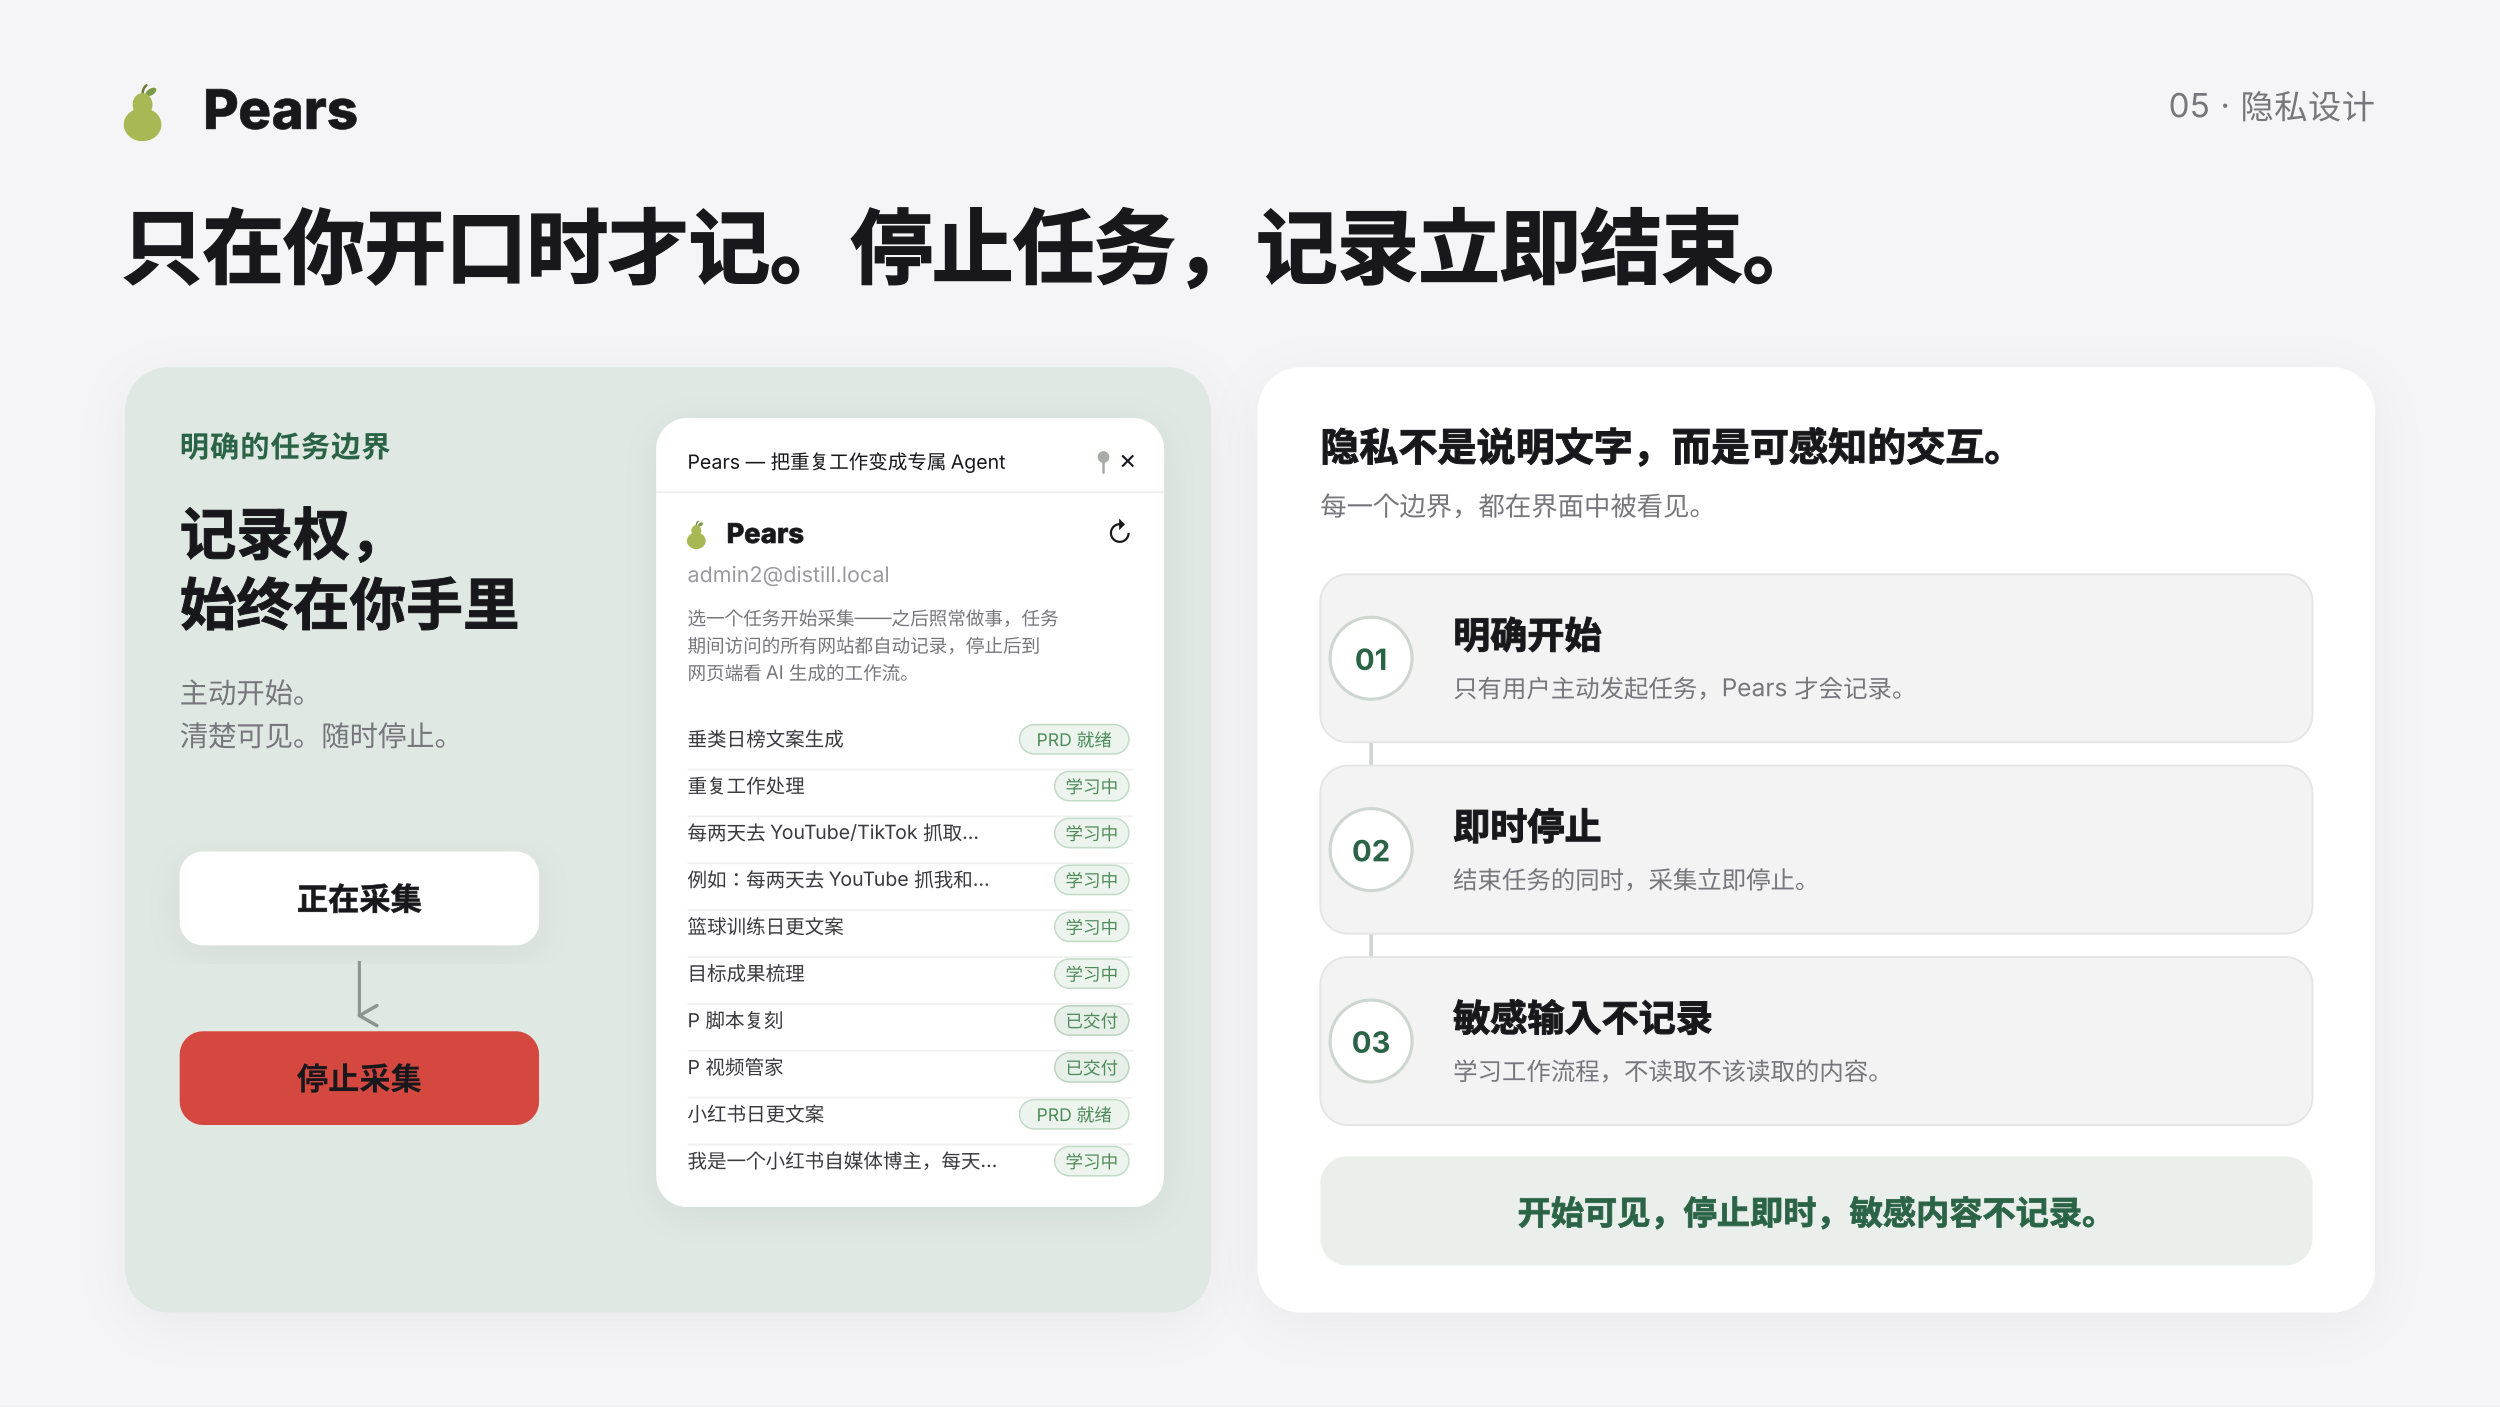
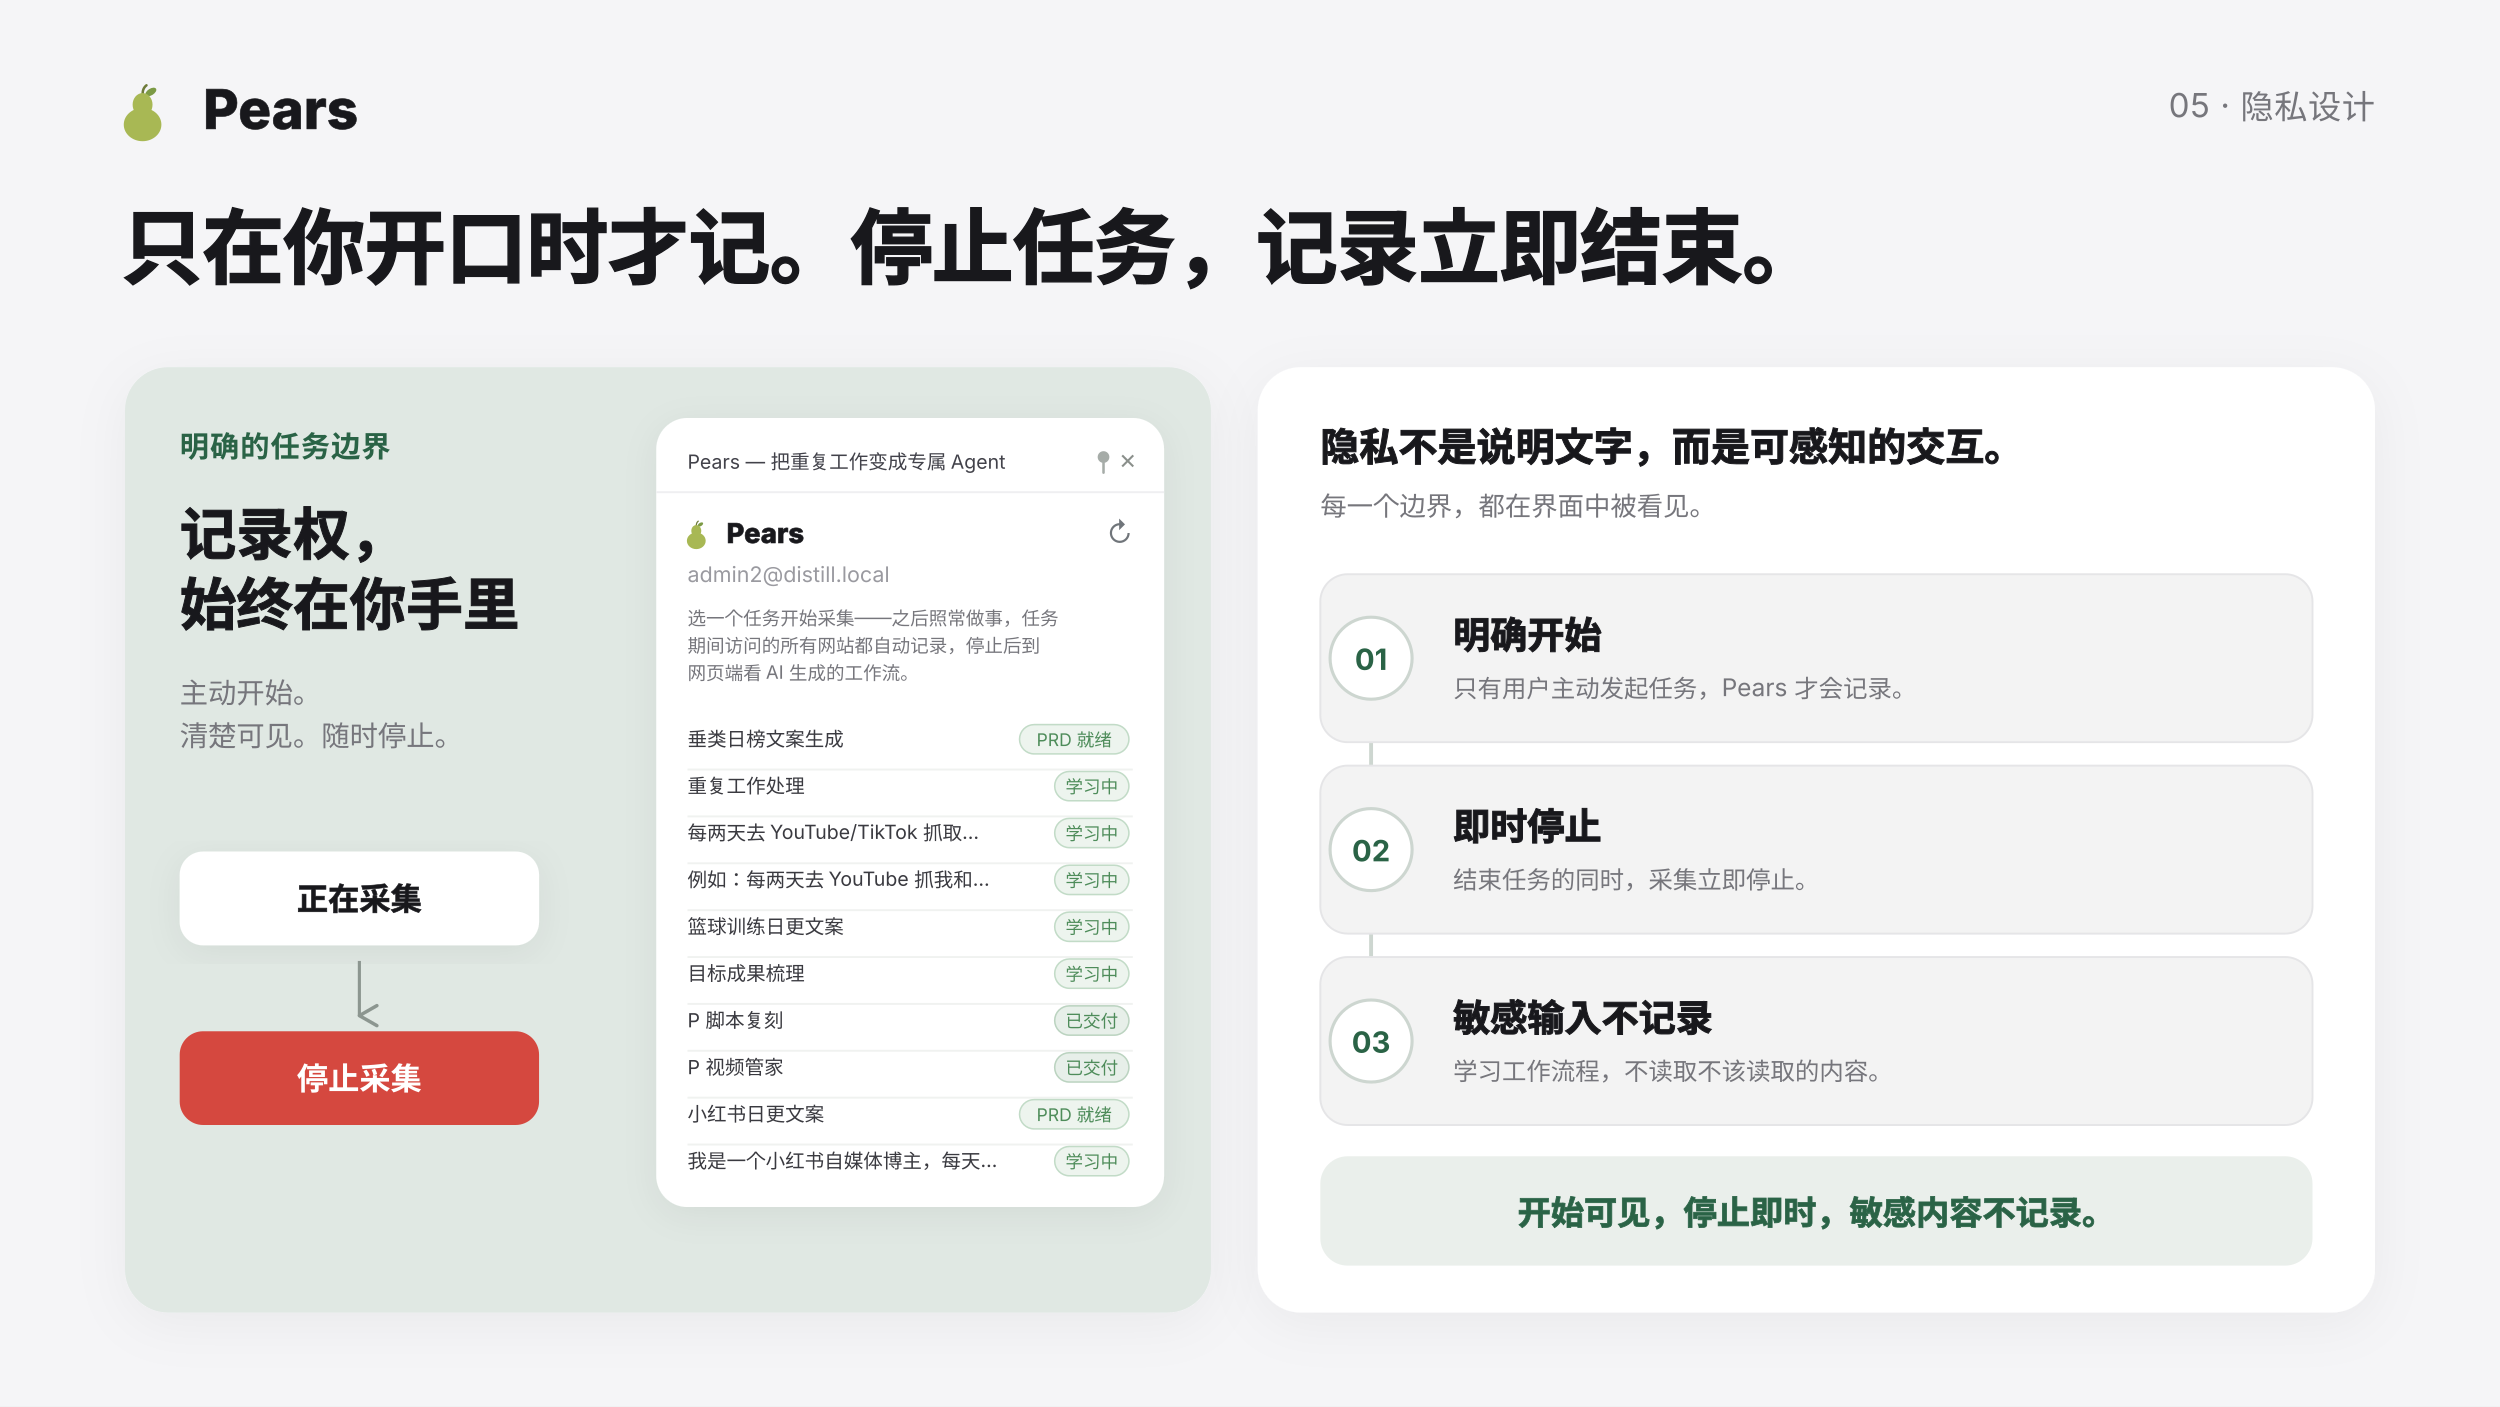
- <svg xmlns="http://www.w3.org/2000/svg" viewBox="0 0 1280 720" font-family="-apple-system, 'PingFang SC', 'Hiragino Sans GB', 'Microsoft YaHei', sans-serif">
+ <svg xmlns="http://www.w3.org/2000/svg" viewBox="0 0 1280 720" fill="#18181C" font-family="-apple-system, 'PingFang SC', 'Hiragino Sans GB', 'Microsoft YaHei', sans-serif">
  <defs>
    <filter id="soft" x="-20%" y="-20%" width="140%" height="140%">
      <feDropShadow dx="0" dy="6" stdDeviation="14" flood-color="#1a2a1e" flood-opacity="0.05" />
    </filter>
    <filter id="soft2" x="-20%" y="-20%" width="140%" height="140%">
      <feDropShadow dx="0" dy="4" stdDeviation="9" flood-color="#16161a" flood-opacity="0.06" />
    </filter>
    <marker id="dn" viewBox="0 0 10 10" refX="5" refY="8" markerWidth="8" markerHeight="8" orient="auto">
      <path d="M1,1 L5,8 L9,1" fill="none" stroke="#8C9690" stroke-width="1.4" stroke-linecap="round" stroke-linejoin="round" />
    </marker>
    <style>
-       text{ fill:#18181C; }
      .h1{ font-weight:800; stroke:#18181C; stroke-width:0.7; }
      .h2{ font-weight:800; stroke:#18181C; stroke-width:0.5; }
      .b { font-weight:800; stroke:#18181C; stroke-width:0.3; }
      .acc{ fill:#2A6346; }
      .accb{ fill:#2A6346; font-weight:800; stroke:#2A6346; stroke-width:0.4; }
      .gray{ fill:#76767C; }
      .faint{ fill:#9A9AA0; }
      .item{ fill:#3A3A40; }
      .tag{ fill:#4E8C5A; }
    </style>
    <symbol id="pear" viewBox="0 0 100 120">
      <ellipse cx="65" cy="25" rx="11" ry="6" fill="#7C9A45" transform="rotate(-32 65 25)" />
      <path d="M50,30 C50,22 52,17 57,13" fill="none" stroke="#6E7B3A" stroke-width="4.6" stroke-linecap="round" />
      <ellipse cx="50" cy="48" rx="18" ry="21" fill="#A8B854" />
      <ellipse cx="50" cy="84" rx="34" ry="30" fill="#A8B854" />
    </symbol>
  </defs>
  <rect width="1280" height="720" fill="#F5F5F7" />
  <use href="#pear" x="58" y="40" width="30" height="34" />
  <text x="104" y="66" font-size="28" class="b">Pears</text>
  <text x="1216" y="60" font-size="17" class="gray" text-anchor="end" letter-spacing="0.3">05 · 隐私设计</text>
  <text x="62" y="142" font-size="42" class="h1" letter-spacing="-0.5">只在你开口时才记。停止任务，记录立即结束。</text>
  <rect x="64" y="188" width="556" height="484" rx="22" fill="#E0E8E3" filter="url(#soft)" />
  <text x="92" y="234" font-size="15" class="acc" font-weight="600" letter-spacing="0.5">明确的任务边界</text>
  <text x="92" y="284" font-size="29" class="h2">记录权，</text>
  <text x="92" y="320" font-size="29" class="h2">始终在你手里</text>
  <text x="92" y="360" font-size="14.5" class="gray">主动开始。</text>
  <text x="92" y="382" font-size="14.5" class="gray">清楚可见。随时停止。</text>
  <rect x="92" y="436" width="184" height="48" rx="12" fill="#FFFFFF" filter="url(#soft2)" />
  <text x="184" y="466" font-size="16" class="b" text-anchor="middle">正在采集</text>
  <line x1="184" y1="492" x2="184" y2="520" stroke="#8C9690" stroke-width="1.6" marker-end="url(#dn)" />
  <rect x="92" y="528" width="184" height="48" rx="12" fill="#D5483F" />
  <text x="184" y="558" font-size="16" font-weight="700" fill="#FFFFFF" text-anchor="middle">停止采集</text>
  <rect x="336" y="214" width="260" height="404" rx="16" fill="#FFFFFF" filter="url(#soft2)" />
  <text x="352" y="240" font-size="10" fill="#42424A">Pears — 把重复工作变成专属 Agent</text>
  <g stroke="#A6ACA8" stroke-width="1.3" fill="none" stroke-linecap="round">
    <circle cx="565" cy="234" r="3" fill="#A6ACA8" stroke="none" />
    <line x1="565" y1="237" x2="565" y2="242" />
  </g>
  <text x="582" y="240" font-size="11" fill="#8A8F8B" text-anchor="end">✕</text>
  <line x1="336" y1="252" x2="596" y2="252" stroke="#EFEFF1" stroke-width="1" />
  <use href="#pear" x="349" y="265" width="15" height="17" />
  <text x="372" y="278" font-size="14" class="b">Pears</text>
  <text x="580" y="278" font-size="14" fill="#70757A" text-anchor="end">↻</text>
  <text x="352" y="298" font-size="11" class="faint">admin2@distill.local</text>
  <text x="352" y="320" font-size="9.5" class="gray">选一个任务开始采集——之后照常做事，任务</text>
  <text x="352" y="334" font-size="9.5" class="gray">期间访问的所有网站都自动记录，停止后到</text>
  <text x="352" y="348" font-size="9.5" class="gray">网页端看 AI 生成的工作流。</text>
  <g font-size="10">
    <text x="352" y="382" class="item">垂类日榜文案生成</text>
    <rect x="522" y="371" width="56" height="15" rx="7.5" fill="#EDF4EE" stroke="#C2DBC7" stroke-width="0.8" />
    <text x="550" y="382" font-size="9" class="tag" text-anchor="middle">PRD 就绪</text>
    <line x1="352" y1="394" x2="580" y2="394" stroke="#F0F2F0" stroke-width="1" />
    <text x="352" y="406" class="item">重复工作处理</text>
    <rect x="540" y="395" width="38" height="15" rx="7.5" fill="#EDF4EE" stroke="#C2DBC7" stroke-width="0.8" />
    <text x="559" y="406" font-size="9" class="tag" text-anchor="middle">学习中</text>
    <line x1="352" y1="418" x2="580" y2="418" stroke="#F0F2F0" stroke-width="1" />
    <text x="352" y="430" class="item">每两天去 YouTube/TikTok 抓取…</text>
    <rect x="540" y="419" width="38" height="15" rx="7.5" fill="#EDF4EE" stroke="#C2DBC7" stroke-width="0.8" />
    <text x="559" y="430" font-size="9" class="tag" text-anchor="middle">学习中</text>
    <line x1="352" y1="442" x2="580" y2="442" stroke="#F0F2F0" stroke-width="1" />
    <text x="352" y="454" class="item">例如：每两天去 YouTube 抓我和…</text>
    <rect x="540" y="443" width="38" height="15" rx="7.5" fill="#EDF4EE" stroke="#C2DBC7" stroke-width="0.8" />
    <text x="559" y="454" font-size="9" class="tag" text-anchor="middle">学习中</text>
    <line x1="352" y1="466" x2="580" y2="466" stroke="#F0F2F0" stroke-width="1" />
    <text x="352" y="478" class="item">篮球训练日更文案</text>
    <rect x="540" y="467" width="38" height="15" rx="7.5" fill="#EDF4EE" stroke="#C2DBC7" stroke-width="0.8" />
    <text x="559" y="478" font-size="9" class="tag" text-anchor="middle">学习中</text>
    <line x1="352" y1="490" x2="580" y2="490" stroke="#F0F2F0" stroke-width="1" />
    <text x="352" y="502" class="item">目标成果梳理</text>
    <rect x="540" y="491" width="38" height="15" rx="7.5" fill="#EDF4EE" stroke="#C2DBC7" stroke-width="0.8" />
    <text x="559" y="502" font-size="9" class="tag" text-anchor="middle">学习中</text>
    <line x1="352" y1="514" x2="580" y2="514" stroke="#F0F2F0" stroke-width="1" />
    <text x="352" y="526" class="item">P 脚本复刻</text>
    <rect x="540" y="515" width="38" height="15" rx="7.5" fill="#E7EFE9" stroke="#BBD3C0" stroke-width="0.8" />
    <text x="559" y="526" font-size="9" class="tag" text-anchor="middle">已交付</text>
    <line x1="352" y1="538" x2="580" y2="538" stroke="#F0F2F0" stroke-width="1" />
    <text x="352" y="550" class="item">P 视频管家</text>
    <rect x="540" y="539" width="38" height="15" rx="7.5" fill="#E7EFE9" stroke="#BBD3C0" stroke-width="0.8" />
    <text x="559" y="550" font-size="9" class="tag" text-anchor="middle">已交付</text>
    <line x1="352" y1="562" x2="580" y2="562" stroke="#F0F2F0" stroke-width="1" />
    <text x="352" y="574" class="item">小红书日更文案</text>
    <rect x="522" y="563" width="56" height="15" rx="7.5" fill="#EDF4EE" stroke="#C2DBC7" stroke-width="0.8" />
    <text x="550" y="574" font-size="9" class="tag" text-anchor="middle">PRD 就绪</text>
    <line x1="352" y1="586" x2="580" y2="586" stroke="#F0F2F0" stroke-width="1" />
    <text x="352" y="598" class="item">我是一个小红书自媒体博主，每天…</text>
    <rect x="540" y="587" width="38" height="15" rx="7.5" fill="#EDF4EE" stroke="#C2DBC7" stroke-width="0.8" />
    <text x="559" y="598" font-size="9" class="tag" text-anchor="middle">学习中</text>
  </g>
  <rect x="644" y="188" width="572" height="484" rx="22" fill="#FFFFFF" filter="url(#soft)" />
  <text x="676" y="236" font-size="20" class="h2">隐私不是说明文字，而是可感知的交互。</text>
  <text x="676" y="264" font-size="13.5" class="gray">每一个边界，都在界面中被看见。</text>
  <line x1="702" y1="337" x2="702" y2="533" stroke="#CDD6D0" stroke-width="2" />
  <rect x="676" y="294" width="508" height="86" rx="14" fill="#F3F3F3" stroke="#E5E5E7" stroke-width="1" />
  <rect x="676" y="392" width="508" height="86" rx="14" fill="#F3F3F3" stroke="#E5E5E7" stroke-width="1" />
  <rect x="676" y="490" width="508" height="86" rx="14" fill="#F3F3F3" stroke="#E5E5E7" stroke-width="1" />
  <circle cx="702" cy="337" r="21" fill="#FFFFFF" stroke="#CDD6D0" stroke-width="1.6" />
  <text x="702" y="343" font-size="15" class="acc" font-weight="700" text-anchor="middle">01</text>
  <circle cx="702" cy="435" r="21" fill="#FFFFFF" stroke="#CDD6D0" stroke-width="1.6" />
  <text x="702" y="441" font-size="15" class="acc" font-weight="700" text-anchor="middle">02</text>
  <circle cx="702" cy="533" r="21" fill="#FFFFFF" stroke="#CDD6D0" stroke-width="1.6" />
  <text x="702" y="539" font-size="15" class="acc" font-weight="700" text-anchor="middle">03</text>
  <text x="744" y="332" font-size="19" class="h2">明确开始</text>
  <text x="744" y="357" font-size="12.5" class="gray">只有用户主动发起任务，Pears 才会记录。</text>
  <text x="744" y="430" font-size="19" class="h2">即时停止</text>
  <text x="744" y="455" font-size="12.5" class="gray">结束任务的同时，采集立即停止。</text>
  <text x="744" y="528" font-size="19" class="h2">敏感输入不记录</text>
  <text x="744" y="553" font-size="12.5" class="gray">学习工作流程，不读取不该读取的内容。</text>
  <rect x="676" y="592" width="508" height="56" rx="14" fill="#EAEFEB" />
  <text x="930" y="627" font-size="17" class="accb" text-anchor="middle">开始可见，停止即时，敏感内容不记录。</text>
</svg>
